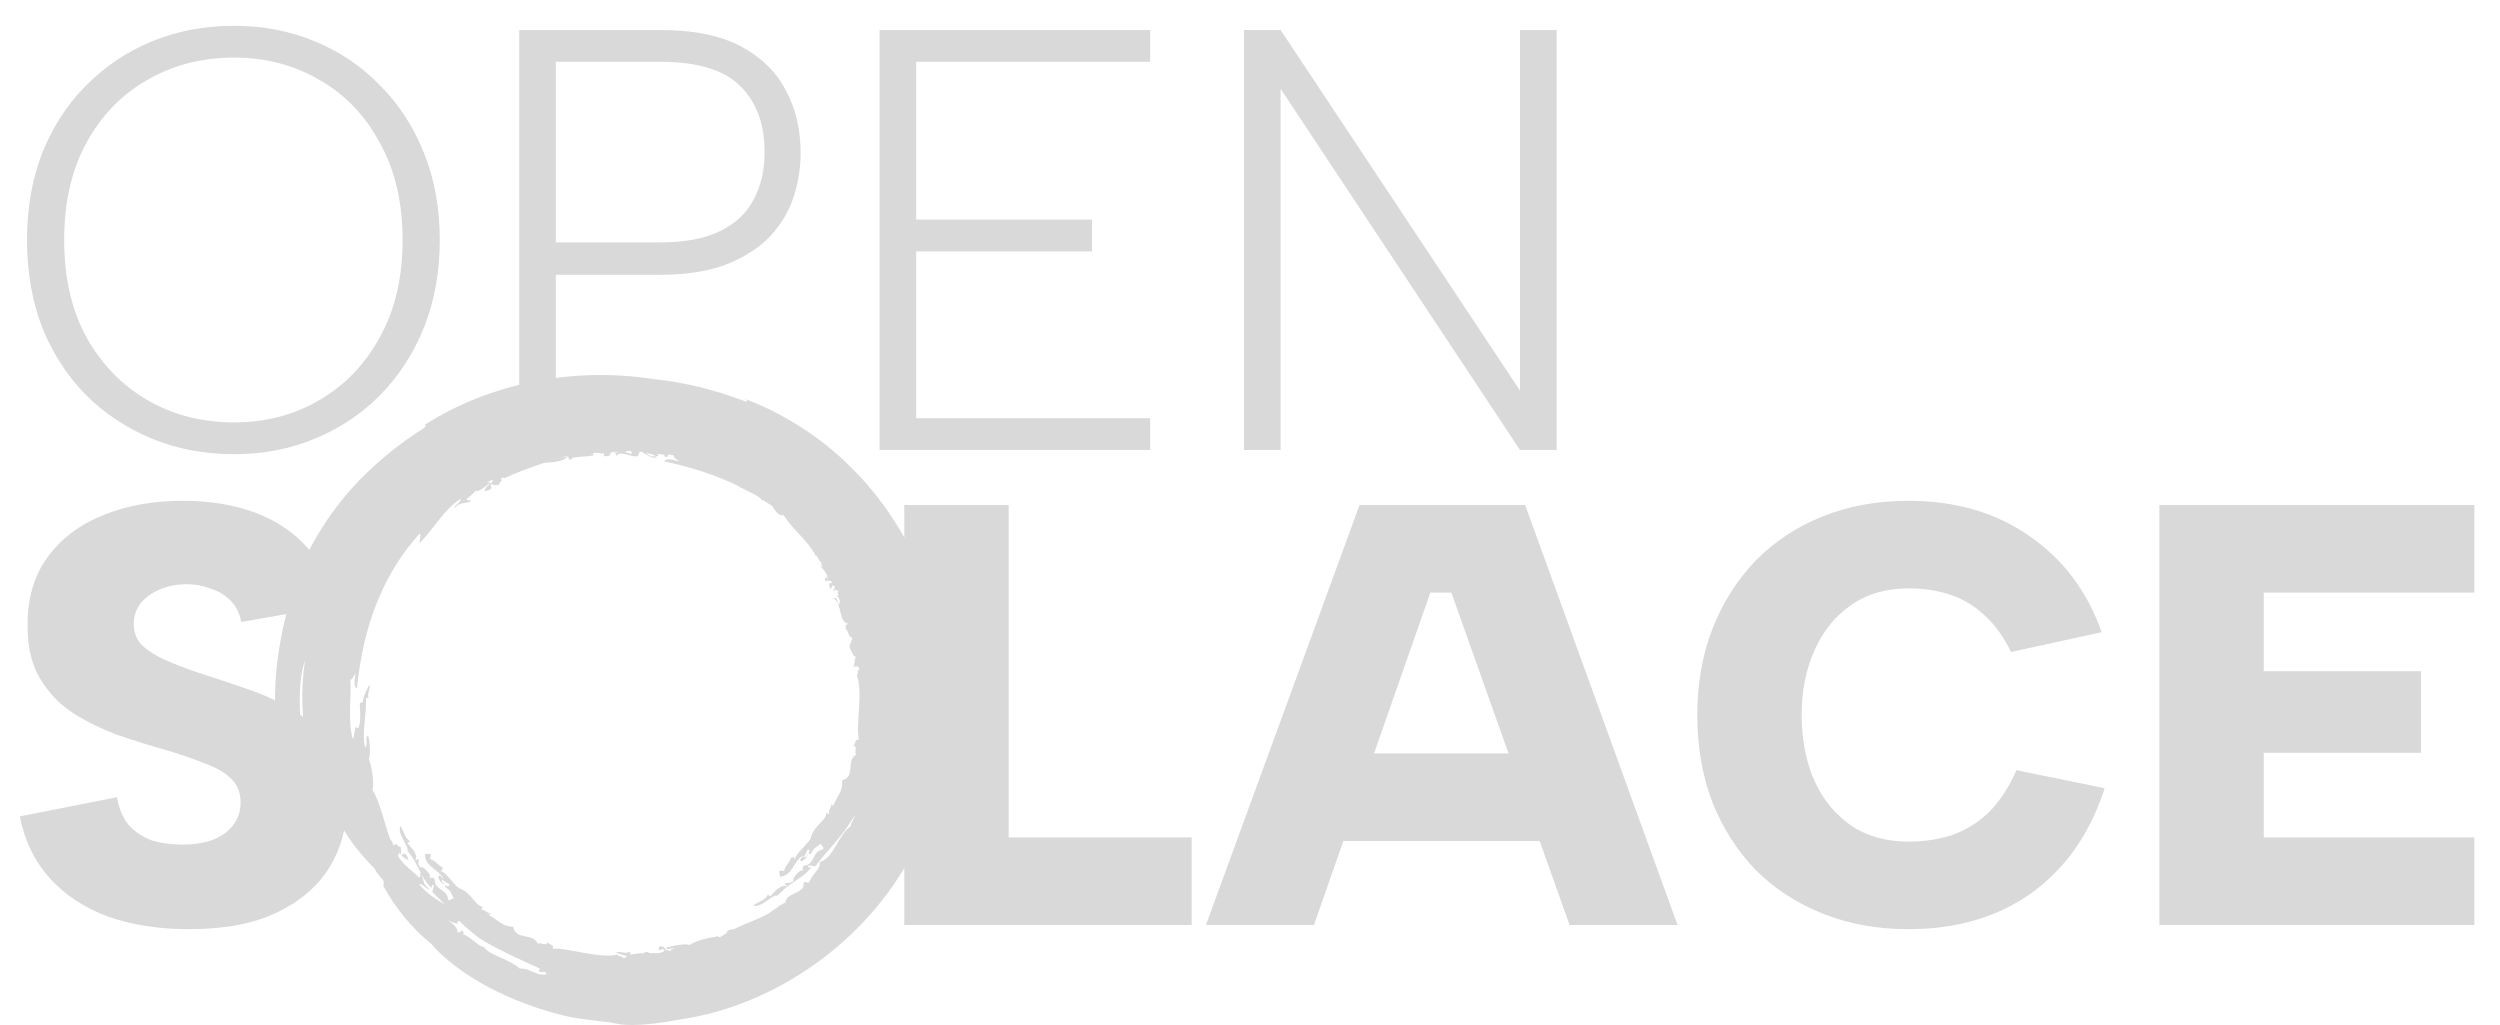
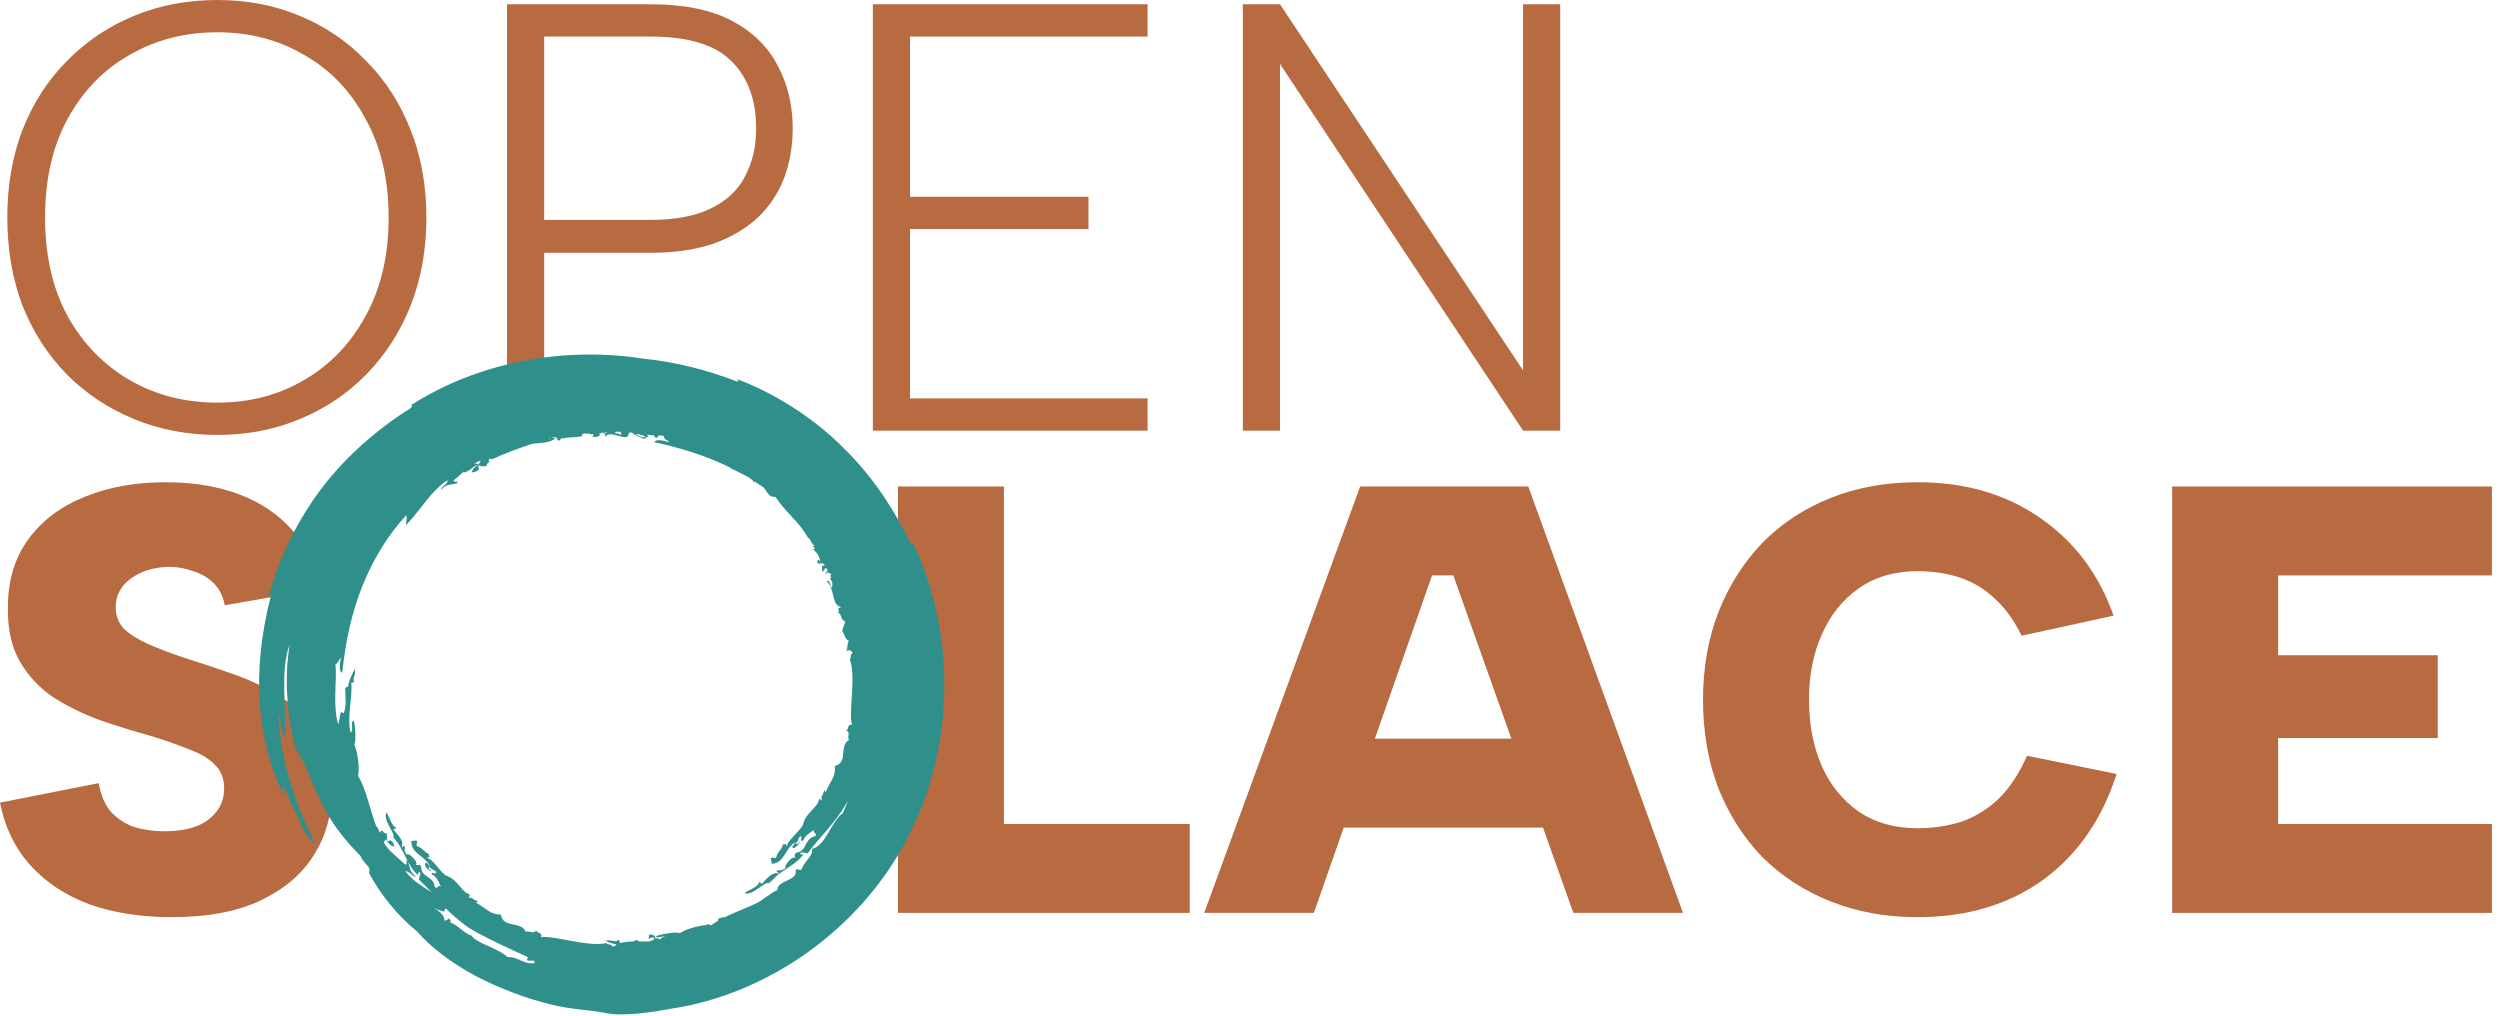
- <svg xmlns="http://www.w3.org/2000/svg" width="200" height="82" viewBox="0 0 200 82" fill="none">
-   <path d="M18.72 36.336C16.352 36.336 14.16 35.92 12.144 35.088C10.128 34.256 8.368 33.088 6.864 31.584C5.36 30.048 4.192 28.24 3.36 26.16C2.56 24.048 2.16 21.728 2.16 19.2C2.16 16.672 2.56 14.368 3.36 12.288C4.192 10.176 5.36 8.368 6.864 6.864C8.368 5.328 10.128 4.144 12.144 3.312C14.16 2.48 16.352 2.064 18.72 2.064C21.056 2.064 23.216 2.48 25.2 3.312C27.216 4.144 28.96 5.328 30.432 6.864C31.936 8.368 33.104 10.176 33.936 12.288C34.768 14.368 35.184 16.672 35.184 19.2C35.184 21.728 34.768 24.048 33.936 26.16C33.104 28.24 31.936 30.048 30.432 31.584C28.96 33.088 27.216 34.256 25.2 35.088C23.216 35.92 21.056 36.336 18.72 36.336ZM18.72 33.792C21.248 33.792 23.52 33.2 25.536 32.016C27.584 30.832 29.2 29.152 30.384 26.976C31.6 24.8 32.208 22.208 32.208 19.2C32.208 16.192 31.6 13.6 30.384 11.424C29.2 9.216 27.584 7.536 25.536 6.384C23.52 5.2 21.248 4.608 18.72 4.608C16.16 4.608 13.856 5.2 11.808 6.384C9.76 7.536 8.128 9.216 6.912 11.424C5.728 13.6 5.136 16.192 5.136 19.2C5.136 22.208 5.728 24.8 6.912 26.976C8.128 29.152 9.76 30.832 11.808 32.016C13.856 33.2 16.16 33.792 18.72 33.792ZM52.816 19.392C54.8 19.392 56.401 19.088 57.617 18.48C58.864 17.872 59.761 17.024 60.304 15.936C60.88 14.848 61.169 13.6 61.169 12.192C61.169 9.92 60.513 8.144 59.2 6.864C57.92 5.584 55.792 4.944 52.816 4.944H44.465V19.392H52.816ZM64.049 12.192C64.049 13.568 63.825 14.864 63.377 16.08C62.928 17.264 62.24 18.304 61.312 19.2C60.385 20.064 59.217 20.752 57.809 21.264C56.401 21.744 54.736 21.984 52.816 21.984H44.465V36H41.536V2.4H52.816C55.472 2.4 57.617 2.832 59.248 3.696C60.88 4.56 62.081 5.728 62.849 7.2C63.648 8.672 64.049 10.336 64.049 12.192ZM92.013 4.944H73.293V17.568H87.357V20.112H73.293V33.456H92.013V36H70.365V2.4H92.013V4.944ZM124.529 2.4V36H121.601L102.449 7.104V36H99.521V2.4H102.449L121.601 31.248V2.4H124.529ZM9.36 63.776C9.52 64.704 9.84 65.456 10.32 66.032C10.832 66.576 11.44 66.976 12.144 67.232C12.88 67.456 13.68 67.568 14.544 67.568C16.048 67.568 17.2 67.264 18 66.656C18.832 66.016 19.248 65.2 19.248 64.208C19.248 63.408 18.992 62.768 18.48 62.288C18 61.808 17.312 61.408 16.416 61.088C15.552 60.736 14.544 60.384 13.392 60.032C12.112 59.68 10.816 59.28 9.504 58.832C8.192 58.352 6.976 57.76 5.856 57.056C4.736 56.32 3.84 55.376 3.168 54.224C2.496 53.072 2.176 51.632 2.208 49.904C2.208 47.792 2.752 46 3.84 44.528C4.928 43.056 6.4 41.952 8.256 41.216C10.112 40.448 12.24 40.064 14.64 40.064C16.816 40.064 18.752 40.384 20.448 41.024C22.144 41.664 23.536 42.608 24.624 43.856C25.744 45.072 26.528 46.592 26.976 48.416L19.296 49.76C19.168 49.056 18.88 48.48 18.432 48.032C17.984 47.584 17.44 47.264 16.8 47.072C16.192 46.848 15.584 46.736 14.976 46.736C14.208 46.736 13.504 46.864 12.864 47.12C12.224 47.376 11.696 47.744 11.28 48.224C10.896 48.704 10.704 49.264 10.704 49.904C10.704 50.608 10.928 51.184 11.376 51.632C11.856 52.08 12.496 52.48 13.296 52.832C14.096 53.184 14.976 53.52 15.936 53.84C17.248 54.256 18.592 54.704 19.968 55.184C21.344 55.664 22.624 56.288 23.808 57.056C24.992 57.792 25.936 58.752 26.64 59.936C27.376 61.088 27.744 62.544 27.744 64.304C27.744 66.192 27.28 67.888 26.352 69.392C25.424 70.896 24.032 72.096 22.176 72.992C20.32 73.888 17.968 74.336 15.12 74.336C12.72 74.336 10.56 74 8.64 73.328C6.752 72.624 5.2 71.6 3.984 70.256C2.768 68.912 1.968 67.264 1.584 65.312L9.36 63.776ZM80.695 40.4V66.992H95.335V74H72.343V40.4H80.695ZM116.108 47.408H114.428L105.116 74H96.475L108.764 40.4H122.012L134.204 74H125.564L116.108 47.408ZM105.452 60.272H125.036V67.28H105.452V60.272ZM135.782 57.2C135.782 54.704 136.182 52.416 136.982 50.336C137.814 48.224 138.966 46.4 140.438 44.864C141.942 43.328 143.734 42.144 145.814 41.312C147.894 40.48 150.182 40.064 152.678 40.064C156.454 40.064 159.686 41.008 162.374 42.896C165.062 44.752 166.982 47.312 168.134 50.576L160.885 52.16C160.31 50.976 159.622 50.016 158.822 49.28C158.022 48.512 157.11 47.952 156.086 47.6C155.062 47.248 153.926 47.072 152.678 47.072C150.886 47.072 149.35 47.52 148.07 48.416C146.79 49.312 145.814 50.528 145.142 52.064C144.47 53.568 144.134 55.28 144.134 57.2C144.134 59.152 144.47 60.896 145.142 62.432C145.814 63.936 146.79 65.136 148.07 66.032C149.35 66.896 150.886 67.328 152.678 67.328C153.926 67.328 155.094 67.152 156.182 66.8C157.27 66.416 158.246 65.808 159.109 64.976C159.974 64.112 160.71 62.992 161.318 61.616L168.374 63.056C167.222 66.64 165.286 69.424 162.566 71.408C159.846 73.36 156.55 74.336 152.678 74.336C150.182 74.336 147.894 73.92 145.814 73.088C143.734 72.256 141.942 71.088 140.438 69.584C138.966 68.048 137.814 66.24 136.982 64.16C136.182 62.048 135.782 59.728 135.782 57.2ZM197.949 47.408H181.101V53.696H193.677V60.224H181.101V66.992H197.949V74H172.749V40.4H197.949V47.408Z" fill="#D9D9D9" />
-   <path d="M49.88 76.664C49.644 76.37 49.407 76.546 49.407 76.37C47.985 76.723 45.319 75.782 44.193 75.9C44.43 75.547 43.838 75.606 43.838 75.37C43.601 75.723 43.364 75.37 43.008 75.488C42.653 74.606 41.231 75.253 41.053 74.135C40.224 74.135 39.928 73.665 39.098 73.194C39.158 73.135 39.217 73.135 39.276 73.077C38.861 73.018 38.861 72.783 38.506 72.783L38.624 72.547C37.973 72.43 37.736 71.43 36.788 71.077C36.492 71.018 35.84 70.019 35.485 69.783C35.307 69.666 35.011 69.666 35.425 69.607C35.366 69.548 35.366 69.43 35.425 69.372C35.011 69.254 34.951 68.901 34.418 68.725C34.359 68.548 34.537 68.431 34.418 68.313C34.3 68.254 34.122 68.372 34.004 68.313C33.944 69.372 35.129 69.489 35.485 70.371C35.366 70.254 35.188 69.901 35.07 70.136C35.011 70.313 35.544 70.96 35.544 70.607C35.366 70.724 35.307 70.43 35.425 70.371C35.603 70.665 35.959 70.607 35.959 70.842C35.781 71.018 35.544 70.665 35.603 70.96C36.136 71.254 36.077 71.548 36.373 71.959C36.136 71.665 36.077 72.195 35.84 71.959C35.781 71.077 34.774 71.254 34.774 70.371C34.655 70.077 34.537 70.313 34.359 70.195C34.596 69.96 33.648 69.136 33.648 69.43C33.352 69.078 33.53 68.96 33.47 68.725C33.233 68.666 33.411 68.96 33.233 68.784C33.47 68.372 32.937 67.843 32.582 67.431L32.819 67.313C32.404 67.078 32.345 66.608 32.048 66.078C31.693 66.608 32.759 67.784 32.582 68.019C32.582 68.078 32.996 68.548 33.115 68.784C33.589 69.607 33.944 70.607 34.596 71.077C34.477 71.018 34.537 70.665 34.714 70.842C34.714 71.018 34.596 71.195 34.596 71.371C34.951 71.724 35.248 72.018 35.603 72.371C34.833 71.9 34.063 71.43 33.53 70.724C33.826 70.665 34.122 71.195 34.359 71.136C33.767 70.665 33.944 70.489 33.707 69.901C33.47 69.725 33.767 70.136 33.53 70.195C32.759 69.489 32.167 69.078 31.811 68.431C31.871 68.372 31.93 68.313 31.93 68.196C31.871 68.137 31.871 68.137 31.811 68.078C32.167 68.431 32.285 68.725 32.7 68.784C32.523 68.607 32.7 68.548 32.463 68.372C32.345 68.137 32.167 68.49 32.048 68.313C32.167 68.137 32.048 67.901 32.048 67.725C31.93 67.725 31.811 67.725 31.752 67.549C31.634 67.49 31.575 67.549 31.515 67.666C31.456 67.608 31.456 67.49 31.397 67.431V67.372C31.338 67.313 31.278 67.196 31.219 67.137C30.745 65.902 30.449 64.255 29.797 63.197C29.975 62.491 29.679 61.08 29.501 60.727C29.679 60.433 29.56 59.08 29.442 58.845C29.146 58.963 29.501 59.609 29.205 59.786C28.909 58.492 29.383 57.022 29.264 55.846C29.383 55.846 29.501 55.846 29.501 55.787C29.323 55.611 29.62 55.258 29.56 54.846C29.797 54.317 29.027 55.611 29.027 56.14C28.968 56.257 28.731 56.14 28.79 56.434C28.79 56.846 28.909 57.669 28.672 58.257C28.553 58.257 28.553 58.139 28.435 58.198C28.375 58.492 28.316 58.845 28.257 59.139C28.198 59.021 28.139 58.845 28.139 58.786C27.842 57.316 28.139 55.611 28.02 54.376C28.257 54.376 28.257 54.023 28.435 53.905C28.375 54.376 28.257 54.964 28.553 55.081C28.79 52.788 29.264 50.259 30.331 47.789C31.101 45.966 32.226 44.143 33.589 42.673C33.707 42.849 33.53 43.261 33.589 43.437C34.774 42.202 35.544 40.732 36.847 39.909C36.906 40.203 36.314 40.438 36.314 40.673C36.847 40.144 37.025 40.32 37.617 40.144C37.795 39.909 37.38 40.144 37.321 39.909C37.676 39.673 37.913 39.379 38.151 39.203C38.151 39.262 38.091 39.262 38.091 39.321C38.743 39.144 38.802 38.791 39.276 38.674C39.217 38.615 39.098 38.556 38.921 38.615C39.039 38.556 39.217 38.438 39.395 38.38C39.335 38.38 39.335 38.438 39.276 38.438C39.632 38.262 39.335 38.497 39.335 38.615C39.395 38.615 39.454 38.556 39.454 38.556C39.098 38.791 38.861 38.909 38.743 39.321C38.921 39.203 38.98 39.321 39.217 39.144C39.454 39.026 39.158 38.85 39.335 38.732C39.513 38.85 39.75 38.791 39.928 38.791C39.928 38.674 39.987 38.556 40.105 38.497C40.165 38.38 40.105 38.321 40.046 38.321C40.105 38.262 40.165 38.262 40.283 38.203C40.283 38.203 40.342 38.203 40.342 38.262C41.349 37.791 42.475 37.38 43.541 37.027C44.193 36.968 45.023 36.968 45.378 36.556C45.26 36.556 45.141 36.615 45.082 36.556C45.141 36.556 45.26 36.498 45.319 36.498C45.437 36.615 45.615 36.498 45.437 36.733C45.496 36.733 45.496 36.733 45.556 36.674C45.556 36.733 45.556 36.733 45.615 36.792C45.674 36.792 45.733 36.733 45.793 36.615C45.852 36.615 45.911 36.615 45.97 36.556L45.911 36.615C46.385 36.498 46.8 36.556 47.452 36.439C47.452 36.38 47.452 36.321 47.452 36.262C47.57 36.262 47.629 36.204 47.748 36.204V36.262C47.985 36.145 48.222 36.38 48.222 36.262C48.281 36.262 48.281 36.262 48.34 36.262C48.34 36.38 48.281 36.439 48.281 36.498C48.577 36.498 48.755 36.498 48.873 36.321C48.814 36.262 48.755 36.262 48.696 36.262C48.814 36.262 48.933 36.204 49.051 36.145C49.229 36.204 49.288 36.262 49.288 36.498C49.584 35.968 50.532 36.615 50.947 36.498C51.124 36.498 51.065 36.262 51.184 36.145C51.243 36.145 51.302 36.145 51.361 36.145C51.658 36.38 52.072 36.615 52.606 36.674C52.132 36.556 52.665 36.498 52.724 36.439C52.606 36.439 52.606 36.38 52.606 36.321C52.783 36.321 52.961 36.38 53.139 36.38C53.139 36.498 53.198 36.556 53.316 36.556C53.435 36.556 53.435 36.498 53.435 36.38C53.613 36.38 53.731 36.38 53.909 36.439C53.85 36.674 54.205 36.733 54.324 36.909C53.85 36.792 53.316 36.615 53.139 36.909C55.035 37.321 57.108 37.909 59.122 38.909C59.122 38.909 59.122 38.909 59.122 38.968H59.181C59.537 39.144 59.892 39.321 60.248 39.497C60.485 39.614 60.663 39.732 60.9 39.909C60.9 39.967 60.9 40.026 61.018 40.026H61.077C61.314 40.203 61.551 40.32 61.788 40.497C62.025 40.849 62.262 41.32 62.677 41.202C63.565 42.555 64.513 43.084 65.283 44.496C65.343 44.26 65.52 45.025 65.817 45.084C65.343 45.025 66.113 45.378 65.639 45.319C66.054 45.731 66.172 45.907 66.231 46.377C66.113 46.142 66.054 46.084 65.994 46.319C65.935 46.672 66.409 46.26 66.587 46.613C66.231 46.613 66.35 46.848 66.409 47.142C66.587 46.966 66.528 46.789 66.705 46.848C66.942 47.083 66.587 47.142 66.646 47.319C66.824 47.083 66.883 47.201 67.12 47.319C66.824 47.377 67.298 47.789 66.942 47.612C67.179 47.907 67.238 48.083 67.12 48.377C66.883 48.024 67.061 47.789 66.705 47.848C67.416 48.436 67.061 49.788 67.89 49.906C67.357 50.024 67.89 50.259 67.594 50.318C67.949 50.435 67.772 50.906 68.186 51.023C68.127 51.317 68.009 51.494 67.949 51.788C68.127 52.023 68.186 52.494 68.483 52.552C68.305 52.729 68.423 53.199 68.246 53.376C68.483 53.258 68.601 53.258 68.779 53.493C68.483 53.729 68.719 53.964 68.542 54.023C69.075 55.375 68.423 58.139 68.719 59.198C68.364 59.021 68.483 59.609 68.246 59.609C68.66 59.786 68.305 60.08 68.483 60.374C67.653 60.844 68.483 62.138 67.357 62.432C67.475 63.256 67.001 63.608 66.646 64.491C66.587 64.432 66.587 64.373 66.528 64.314C66.468 64.726 66.231 64.785 66.35 65.138L66.113 65.02C66.113 65.667 65.106 66.02 64.869 67.019C64.809 67.313 63.921 68.078 63.684 68.49C63.565 68.666 63.625 68.96 63.506 68.548C63.447 68.607 63.328 68.607 63.269 68.607C63.21 69.019 62.855 69.136 62.736 69.666C62.617 69.725 62.44 69.548 62.321 69.725C62.321 69.842 62.44 70.019 62.38 70.136C63.447 70.077 63.447 68.842 64.276 68.431C64.217 68.607 63.862 68.784 64.099 68.901C64.276 68.901 64.809 68.313 64.513 68.372C64.691 68.49 64.335 68.607 64.276 68.548C64.573 68.313 64.454 68.019 64.691 67.96C64.869 68.078 64.513 68.372 64.869 68.313C65.106 67.784 65.402 67.725 65.757 67.431C65.52 67.666 66.054 67.725 65.817 67.96C64.928 68.137 65.224 69.136 64.335 69.254C64.099 69.43 64.276 69.489 64.217 69.666C63.921 69.489 63.269 70.489 63.506 70.43C63.21 70.724 63.032 70.607 62.795 70.665C62.736 70.901 63.032 70.724 62.914 70.901C62.499 70.724 61.966 71.312 61.61 71.724L61.433 71.548C61.255 72.018 60.781 72.077 60.248 72.43C60.84 72.724 61.847 71.489 62.144 71.665C62.203 71.665 62.677 71.195 62.855 71.018C63.625 70.43 64.573 69.96 64.928 69.313C64.869 69.43 64.513 69.43 64.691 69.254C64.869 69.195 65.046 69.313 65.224 69.313C66.172 68.019 67.357 66.961 68.246 65.431C68.305 65.373 68.364 65.255 68.423 65.138C68.305 65.49 68.127 65.784 68.009 66.137C67.061 66.784 66.705 68.666 65.58 68.96C65.639 69.607 65.046 69.783 64.75 70.548C64.573 70.783 64.454 70.371 64.276 70.665C64.454 71.489 62.795 71.43 62.855 72.195C62.736 72.253 62.558 72.312 62.44 72.43H62.38C62.321 72.489 62.321 72.489 62.262 72.547C61.966 72.724 61.729 72.9 61.492 73.077C60.663 73.547 59.537 73.9 58.648 74.371V74.312C58.411 74.429 58.115 74.371 58.174 74.606C57.997 74.723 57.819 74.841 57.641 74.959C57.582 74.959 57.582 74.959 57.523 74.959C57.523 74.959 57.463 74.9 57.404 74.9C57.286 74.9 57.286 74.9 57.227 74.959C56.456 75.017 55.449 75.37 55.153 75.606C54.857 75.429 53.494 75.723 53.257 75.841C53.376 76.017 53.731 75.841 54.027 75.841C53.85 75.9 53.672 75.958 53.613 76.076C53.553 76.076 53.553 76.076 53.494 76.076C53.435 75.9 53.257 76.076 53.198 76.017H53.257C53.198 75.782 53.02 75.664 52.724 75.723C52.724 75.841 52.724 75.9 52.665 76.017C52.783 76.017 53.139 75.841 53.139 76.017C53.08 76.017 53.08 76.076 53.139 76.076C53.02 76.194 52.843 76.194 52.724 76.252C52.487 76.252 52.191 76.252 51.954 76.252C51.895 76.194 51.835 76.194 51.717 76.135C51.658 76.194 51.539 76.194 51.48 76.252C51.124 76.252 50.71 76.311 50.414 76.37C50.414 76.252 50.414 76.135 50.295 76.135C50.117 76.37 49.762 76.076 49.347 76.194C48.933 76.076 49.584 76.37 50.177 76.488C50.117 76.546 50.058 76.605 49.88 76.664ZM41.587 77.487C40.757 76.723 39.039 76.37 38.743 75.782C38.269 75.723 37.558 74.841 36.966 74.723C37.262 74.723 37.025 74.547 36.966 74.429C36.847 74.547 36.729 74.606 36.61 74.606C36.61 74.135 36.136 73.841 35.721 73.547C36.018 73.724 36.255 73.841 36.61 73.9C36.61 73.782 36.61 73.665 36.729 73.665C37.143 74.076 37.617 74.488 38.151 74.9C38.861 75.547 42.534 77.193 43.186 77.487C43.186 77.487 43.068 77.723 43.127 77.723C43.423 77.899 43.66 77.546 43.719 77.958C42.771 78.075 42.416 77.428 41.587 77.487ZM68.897 63.844V63.903C68.838 63.903 68.897 63.844 68.897 63.844ZM44.963 36.615C44.904 36.674 44.845 36.674 44.845 36.674C44.845 36.615 44.904 36.615 44.963 36.615ZM39.928 38.144C39.987 38.086 39.987 38.086 40.046 38.086C39.987 38.086 39.928 38.144 39.928 38.144ZM49.407 36.204C49.288 36.204 49.229 36.204 49.169 36.145C49.229 36.145 49.288 36.145 49.347 36.145H49.407C49.407 36.145 49.407 36.145 49.407 36.204ZM50.473 36.321C50.414 36.262 50.236 36.204 50.058 36.204C50.058 36.145 50.117 36.086 50.117 36.086C50.177 36.086 50.236 36.086 50.295 36.086C50.295 36.086 50.354 36.086 50.354 36.145C50.354 36.145 50.354 36.145 50.354 36.086C50.414 36.086 50.414 36.086 50.473 36.086C50.532 36.204 50.591 36.262 50.473 36.321ZM52.428 36.498C52.132 36.556 51.954 36.439 51.658 36.262C51.835 36.262 52.072 36.321 52.25 36.38C52.309 36.38 52.369 36.439 52.428 36.498ZM73.518 44.849C73.4 44.907 73.34 44.907 73.222 44.672C72.274 42.673 70.556 39.791 68.068 37.38C65.639 34.91 62.38 32.91 59.418 31.852C59.596 31.911 59.833 32.028 59.715 32.146C57.108 31.146 54.62 30.558 52.25 30.323C45.852 29.323 39.158 30.676 34.004 33.969C34.063 34.087 34.063 34.145 33.885 34.263C31.989 35.439 29.323 37.497 27.191 40.203C25.058 42.908 23.399 46.319 22.688 49.377C22.747 49.2 22.807 48.906 22.925 49.024C21.385 55.081 21.8 60.256 23.932 64.726C24.051 64.608 23.636 64.02 23.992 64.079C24.229 64.726 24.525 65.431 24.88 66.078C25.295 67.019 25.769 68.254 26.421 68.548C24.762 65.314 23.636 61.609 23.518 58.316C23.755 58.786 23.695 59.786 24.051 60.198C24.169 57.963 23.636 54.964 24.406 52.846C24.229 53.964 24.11 55.493 24.229 57.022C24.229 58.139 24.762 61.256 25.117 61.55C25.058 61.491 25.058 61.197 25.117 61.197C25.295 61.55 24.88 61.727 25.176 61.785C25.176 61.668 25.236 61.668 25.295 61.668C25.887 62.962 26.657 64.961 27.25 65.961C27.961 67.255 28.909 68.431 29.975 69.489C29.975 69.548 30.034 69.548 30.034 69.607C30.153 69.901 30.567 70.254 30.686 70.489C30.745 70.607 30.627 70.783 30.686 70.901C31.575 72.547 32.878 74.194 34.477 75.488C35.485 76.664 37.084 77.899 39.039 78.958C40.935 79.957 43.127 80.781 45.141 81.251C46.563 81.604 48.281 81.663 49.347 81.898C50.769 82.192 53.257 81.78 54.501 81.545C61.966 80.428 69.371 75.37 73.103 68.078C76.954 60.727 76.836 51.729 73.518 44.849Z" fill="#D9D9D9" />
+ <svg xmlns="http://www.w3.org/2000/svg" width="197" height="80" viewBox="0 0 197 80" fill="none">
+   <path d="M17.136 34.272C14.768 34.272 12.576 33.856 10.56 33.024C8.544 32.192 6.784 31.024 5.28 29.52C3.776 27.984 2.608 26.176 1.776 24.096C0.976 21.984 0.576 19.664 0.576 17.136C0.576 14.608 0.976 12.304 1.776 10.224C2.608 8.112 3.776 6.304 5.28 4.8C6.784 3.264 8.544 2.08 10.56 1.248C12.576 0.416 14.768 0 17.136 0C19.472 0 21.632 0.416 23.616 1.248C25.632 2.08 27.376 3.264 28.848 4.8C30.352 6.304 31.52 8.112 32.352 10.224C33.184 12.304 33.6 14.608 33.6 17.136C33.6 19.664 33.184 21.984 32.352 24.096C31.52 26.176 30.352 27.984 28.848 29.52C27.376 31.024 25.632 32.192 23.616 33.024C21.632 33.856 19.472 34.272 17.136 34.272ZM17.136 31.728C19.664 31.728 21.936 31.136 23.952 29.952C26 28.768 27.616 27.088 28.8 24.912C30.016 22.736 30.624 20.144 30.624 17.136C30.624 14.128 30.016 11.536 28.8 9.36C27.616 7.152 26 5.472 23.952 4.32C21.936 3.136 19.664 2.544 17.136 2.544C14.576 2.544 12.272 3.136 10.224 4.32C8.176 5.472 6.544 7.152 5.328 9.36C4.144 11.536 3.552 14.128 3.552 17.136C3.552 20.144 4.144 22.736 5.328 24.912C6.544 27.088 8.176 28.768 10.224 29.952C12.272 31.136 14.576 31.728 17.136 31.728Z" fill="#B86A40" />
+   <path d="M51.233 17.328C53.217 17.328 54.816 17.024 56.032 16.416C57.281 15.808 58.176 14.96 58.721 13.872C59.297 12.784 59.584 11.536 59.584 10.128C59.584 7.856 58.928 6.08 57.617 4.8C56.337 3.52 54.209 2.88 51.233 2.88H42.88V17.328H51.233ZM62.465 10.128C62.465 11.504 62.24 12.8 61.792 14.016C61.344 15.2 60.657 16.24 59.728 17.136C58.8 18 57.633 18.688 56.224 19.2C54.816 19.68 53.153 19.92 51.233 19.92H42.88V33.936H39.953V0.336H51.233C53.889 0.336 56.032 0.768 57.664 1.632C59.297 2.496 60.496 3.664 61.264 5.136C62.065 6.608 62.465 8.272 62.465 10.128Z" fill="#B86A40" />
+   <path d="M90.429 2.88H71.709V15.504H85.773V18.048H71.709V31.392H90.429V33.936H68.781V0.336H90.429V2.88Z" fill="#B86A40" />
+   <path d="M122.945 0.336V33.936H120.017L100.865 5.04V33.936H97.937V0.336H100.865L120.017 29.184V0.336H122.945Z" fill="#B86A40" />
+   <path d="M7.776 61.712C7.936 62.64 8.256 63.392 8.736 63.968C9.248 64.512 9.856 64.912 10.56 65.168C11.296 65.392 12.096 65.504 12.96 65.504C14.464 65.504 15.616 65.2 16.416 64.592C17.248 63.952 17.664 63.136 17.664 62.144C17.664 61.344 17.408 60.704 16.896 60.224C16.416 59.744 15.728 59.344 14.832 59.024C13.968 58.672 12.96 58.32 11.808 57.968C10.528 57.616 9.232 57.216 7.92 56.768C6.608 56.288 5.392 55.696 4.272 54.992C3.152 54.256 2.256 53.312 1.584 52.16C0.912 51.008 0.592 49.568 0.624 47.84C0.624 45.728 1.168 43.936 2.256 42.464C3.344 40.992 4.816 39.888 6.672 39.152C8.528 38.384 10.656 38 13.056 38C15.232 38 17.168 38.32 18.864 38.96C20.56 39.6 21.952 40.544 23.04 41.792C24.16 43.008 24.944 44.528 25.392 46.352L17.712 47.696C17.584 46.992 17.296 46.416 16.848 45.968C16.4 45.52 15.856 45.2 15.216 45.008C14.608 44.784 14 44.672 13.392 44.672C12.624 44.672 11.92 44.8 11.28 45.056C10.64 45.312 10.112 45.68 9.696 46.16C9.312 46.64 9.12 47.2 9.12 47.84C9.12 48.544 9.344 49.12 9.792 49.568C10.272 50.016 10.912 50.416 11.712 50.768C12.512 51.12 13.392 51.456 14.352 51.776C15.664 52.192 17.008 52.64 18.384 53.12C19.76 53.6 21.04 54.224 22.224 54.992C23.408 55.728 24.352 56.688 25.056 57.872C25.792 59.024 26.16 60.48 26.16 62.24C26.16 64.128 25.696 65.824 24.768 67.328C23.84 68.832 22.448 70.032 20.592 70.928C18.736 71.824 16.384 72.272 13.536 72.272C11.136 72.272 8.976 71.936 7.056 71.264C5.168 70.56 3.616 69.536 2.4 68.192C1.184 66.848 0.384 65.2 0 63.248L7.776 61.712Z" fill="#B86A40" />
+   <path d="M79.111 38.336V64.928H93.751V71.936H70.759V38.336H79.111Z" fill="#B86A40" />
+   <path d="M114.523 45.344H112.843L103.532 71.936H94.891L107.18 38.336H120.428L132.62 71.936H123.979L114.523 45.344ZM103.868 58.208H123.451V65.216H103.868V58.208Z" fill="#B86A40" />
+   <path d="M134.197 55.136C134.197 52.64 134.598 50.352 135.398 48.272C136.23 46.16 137.382 44.336 138.854 42.8C140.358 41.264 142.15 40.08 144.23 39.248C146.31 38.416 148.598 38 151.094 38C154.87 38 158.102 38.944 160.79 40.832C163.478 42.688 165.397 45.248 166.549 48.512L159.301 50.096C158.726 48.912 158.038 47.952 157.238 47.216C156.438 46.448 155.525 45.888 154.501 45.536C153.477 45.184 152.342 45.008 151.094 45.008C149.302 45.008 147.766 45.456 146.486 46.352C145.206 47.248 144.229 48.464 143.557 50C142.885 51.504 142.549 53.216 142.549 55.136C142.549 57.088 142.885 58.832 143.557 60.368C144.229 61.872 145.206 63.072 146.486 63.968C147.766 64.832 149.302 65.264 151.094 65.264C152.342 65.264 153.51 65.088 154.598 64.736C155.686 64.352 156.661 63.744 157.525 62.912C158.389 62.048 159.126 60.928 159.734 59.552L166.79 60.992C165.638 64.576 163.702 67.36 160.982 69.344C158.262 71.296 154.966 72.272 151.094 72.272C148.598 72.272 146.31 71.856 144.23 71.024C142.15 70.192 140.358 69.024 138.854 67.52C137.382 65.984 136.23 64.176 135.398 62.096C134.598 59.984 134.197 57.664 134.197 55.136Z" fill="#B86A40" />
+   <path d="M196.365 45.344H179.517V51.632H192.093V58.16H179.517V64.928H196.365V71.936H171.165V38.336H196.365V45.344Z" fill="#B86A40" />
+   <path d="M48.296 74.6C48.059 74.306 47.822 74.482 47.822 74.306C46.401 74.659 43.735 73.718 42.609 73.835C42.846 73.483 42.254 73.541 42.254 73.306C42.017 73.659 41.78 73.306 41.424 73.424C41.069 72.542 39.647 73.189 39.469 72.071C38.64 72.071 38.344 71.601 37.514 71.13C37.574 71.072 37.633 71.072 37.692 71.013C37.277 70.954 37.277 70.719 36.922 70.719L37.04 70.483C36.389 70.366 36.152 69.366 35.204 69.013C34.908 68.954 34.256 67.955 33.901 67.719C33.723 67.602 33.427 67.602 33.841 67.543C33.782 67.484 33.782 67.367 33.841 67.308C33.427 67.19 33.367 66.837 32.834 66.661C32.775 66.484 32.953 66.367 32.834 66.249C32.716 66.19 32.538 66.308 32.419 66.249C32.36 67.308 33.545 67.425 33.901 68.308C33.782 68.19 33.604 67.837 33.486 68.072C33.427 68.249 33.96 68.896 33.96 68.543C33.782 68.66 33.723 68.366 33.841 68.308C34.019 68.602 34.374 68.543 34.374 68.778C34.197 68.954 33.96 68.602 34.019 68.896C34.552 69.19 34.493 69.484 34.789 69.895C34.552 69.601 34.493 70.13 34.256 69.895C34.197 69.013 33.19 69.19 33.19 68.308C33.071 68.013 32.953 68.249 32.775 68.131C33.012 67.896 32.064 67.073 32.064 67.367C31.768 67.014 31.946 66.896 31.886 66.661C31.649 66.602 31.827 66.896 31.649 66.72C31.886 66.308 31.353 65.779 30.998 65.367L31.235 65.249C30.82 65.014 30.761 64.544 30.465 64.014C30.109 64.544 31.175 65.72 30.998 65.955C30.998 66.014 31.412 66.484 31.531 66.72C32.005 67.543 32.36 68.543 33.012 69.013C32.893 68.954 32.953 68.602 33.13 68.778C33.13 68.954 33.012 69.131 33.012 69.307C33.367 69.66 33.664 69.954 34.019 70.307C33.249 69.837 32.479 69.366 31.946 68.66C32.242 68.602 32.538 69.131 32.775 69.072C32.182 68.602 32.36 68.425 32.123 67.837C31.886 67.661 32.182 68.072 31.946 68.131C31.175 67.425 30.583 67.014 30.227 66.367C30.287 66.308 30.346 66.249 30.346 66.132C30.287 66.073 30.287 66.073 30.227 66.014C30.583 66.367 30.701 66.661 31.116 66.72C30.939 66.543 31.116 66.484 30.879 66.308C30.761 66.073 30.583 66.426 30.465 66.249C30.583 66.073 30.465 65.838 30.465 65.661C30.346 65.661 30.227 65.661 30.168 65.485C30.05 65.426 29.991 65.485 29.931 65.602C29.872 65.543 29.872 65.426 29.813 65.367V65.308C29.754 65.249 29.694 65.132 29.635 65.073C29.161 63.838 28.865 62.191 28.213 61.133C28.391 60.427 28.095 59.016 27.917 58.663C28.095 58.369 27.976 57.016 27.858 56.781C27.562 56.899 27.917 57.545 27.621 57.722C27.325 56.428 27.799 54.958 27.68 53.782C27.799 53.782 27.917 53.782 27.917 53.723C27.739 53.547 28.036 53.194 27.976 52.782C28.213 52.253 27.443 53.547 27.443 54.076C27.384 54.193 27.147 54.076 27.206 54.37C27.206 54.782 27.325 55.605 27.088 56.193C26.969 56.193 26.969 56.075 26.851 56.134C26.791 56.428 26.732 56.781 26.673 57.075C26.614 56.957 26.555 56.781 26.555 56.722C26.258 55.252 26.555 53.547 26.436 52.312C26.673 52.312 26.673 51.959 26.851 51.841C26.791 52.312 26.673 52.9 26.969 53.017C27.206 50.724 27.68 48.195 28.747 45.725C29.517 43.902 30.642 42.079 32.005 40.609C32.123 40.785 31.946 41.197 32.005 41.373C33.19 40.138 33.96 38.668 35.263 37.845C35.322 38.139 34.73 38.374 34.73 38.609C35.263 38.08 35.441 38.256 36.033 38.08C36.211 37.845 35.796 38.08 35.737 37.845C36.093 37.609 36.33 37.315 36.566 37.139C36.566 37.198 36.507 37.198 36.507 37.257C37.159 37.08 37.218 36.727 37.692 36.61C37.633 36.551 37.514 36.492 37.337 36.551C37.455 36.492 37.633 36.374 37.811 36.316C37.751 36.316 37.751 36.374 37.692 36.374C38.047 36.198 37.751 36.433 37.751 36.551C37.811 36.551 37.87 36.492 37.87 36.492C37.514 36.727 37.277 36.845 37.159 37.257C37.337 37.139 37.396 37.257 37.633 37.08C37.87 36.962 37.574 36.786 37.751 36.668C37.929 36.786 38.166 36.727 38.344 36.727C38.344 36.61 38.403 36.492 38.522 36.433C38.581 36.316 38.522 36.257 38.462 36.257C38.522 36.198 38.581 36.198 38.699 36.139C38.699 36.139 38.758 36.139 38.758 36.198C39.766 35.727 40.891 35.316 41.958 34.963C42.609 34.904 43.439 34.904 43.794 34.492C43.675 34.492 43.557 34.551 43.498 34.492C43.557 34.492 43.675 34.434 43.735 34.434C43.853 34.551 44.031 34.434 43.853 34.669C43.913 34.669 43.913 34.669 43.972 34.61C43.972 34.669 43.972 34.669 44.031 34.728C44.09 34.728 44.15 34.669 44.209 34.551C44.268 34.551 44.327 34.551 44.386 34.492L44.327 34.551C44.801 34.434 45.216 34.492 45.867 34.375C45.867 34.316 45.867 34.257 45.867 34.198C45.986 34.198 46.045 34.14 46.164 34.14V34.198C46.401 34.081 46.638 34.316 46.638 34.198C46.697 34.198 46.697 34.198 46.756 34.198C46.756 34.316 46.697 34.375 46.697 34.434C46.993 34.434 47.171 34.434 47.289 34.257C47.23 34.198 47.171 34.198 47.112 34.198C47.23 34.198 47.349 34.14 47.467 34.081C47.645 34.14 47.704 34.198 47.704 34.434C48 33.904 48.948 34.551 49.363 34.434C49.541 34.434 49.481 34.198 49.6 34.081C49.659 34.081 49.718 34.081 49.778 34.081C50.074 34.316 50.488 34.551 51.022 34.61C50.548 34.492 51.081 34.434 51.14 34.375C51.022 34.375 51.022 34.316 51.022 34.257C51.199 34.257 51.377 34.316 51.555 34.316C51.555 34.434 51.614 34.492 51.733 34.492C51.851 34.492 51.851 34.434 51.851 34.316C52.029 34.316 52.147 34.316 52.325 34.375C52.266 34.61 52.621 34.669 52.74 34.845C52.266 34.728 51.733 34.551 51.555 34.845C53.45 35.257 55.524 35.845 57.538 36.845C57.538 36.845 57.538 36.845 57.538 36.904H57.597C57.953 37.08 58.308 37.257 58.664 37.433C58.901 37.55 59.078 37.668 59.316 37.845C59.316 37.903 59.316 37.962 59.434 37.962H59.493C59.73 38.139 59.967 38.256 60.204 38.433C60.441 38.785 60.678 39.256 61.093 39.138C61.981 40.491 62.929 41.02 63.699 42.432C63.759 42.196 63.936 42.961 64.233 43.02C63.759 42.961 64.529 43.314 64.055 43.255C64.47 43.667 64.588 43.843 64.647 44.313C64.529 44.078 64.47 44.02 64.41 44.255C64.351 44.608 64.825 44.196 65.003 44.549C64.647 44.549 64.766 44.784 64.825 45.078C65.003 44.902 64.944 44.725 65.121 44.784C65.358 45.019 65.003 45.078 65.062 45.255C65.24 45.019 65.299 45.137 65.536 45.255C65.24 45.313 65.714 45.725 65.358 45.548C65.595 45.843 65.654 46.019 65.536 46.313C65.299 45.96 65.477 45.725 65.121 45.784C65.832 46.372 65.477 47.724 66.306 47.842C65.773 47.96 66.306 48.195 66.01 48.254C66.365 48.371 66.188 48.842 66.602 48.959C66.543 49.253 66.425 49.43 66.365 49.724C66.543 49.959 66.602 50.43 66.898 50.488C66.721 50.665 66.839 51.135 66.662 51.312C66.898 51.194 67.017 51.194 67.195 51.429C66.898 51.665 67.135 51.9 66.958 51.959C67.491 53.311 66.839 56.075 67.135 57.134C66.78 56.957 66.898 57.545 66.662 57.545C67.076 57.722 66.721 58.016 66.898 58.31C66.069 58.781 66.898 60.074 65.773 60.368C65.891 61.192 65.417 61.544 65.062 62.427C65.003 62.368 65.003 62.309 64.944 62.25C64.884 62.662 64.647 62.721 64.766 63.074L64.529 62.956C64.529 63.603 63.522 63.956 63.285 64.955C63.225 65.249 62.337 66.014 62.1 66.426C61.981 66.602 62.041 66.896 61.922 66.484C61.863 66.543 61.744 66.543 61.685 66.543C61.626 66.955 61.27 67.073 61.152 67.602C61.033 67.661 60.856 67.484 60.737 67.661C60.737 67.778 60.856 67.955 60.797 68.072C61.863 68.013 61.863 66.778 62.692 66.367C62.633 66.543 62.278 66.72 62.515 66.837C62.692 66.837 63.225 66.249 62.929 66.308C63.107 66.426 62.752 66.543 62.692 66.484C62.989 66.249 62.87 65.955 63.107 65.896C63.285 66.014 62.929 66.308 63.285 66.249C63.522 65.72 63.818 65.661 64.173 65.367C63.936 65.602 64.47 65.661 64.233 65.896C63.344 66.073 63.64 67.073 62.752 67.19C62.515 67.367 62.692 67.425 62.633 67.602C62.337 67.425 61.685 68.425 61.922 68.366C61.626 68.66 61.448 68.543 61.211 68.602C61.152 68.837 61.448 68.66 61.33 68.837C60.915 68.66 60.382 69.248 60.026 69.66L59.849 69.484C59.671 69.954 59.197 70.013 58.664 70.366C59.256 70.66 60.263 69.425 60.56 69.601C60.619 69.601 61.093 69.131 61.27 68.954C62.041 68.366 62.989 67.896 63.344 67.249C63.285 67.367 62.929 67.367 63.107 67.19C63.285 67.131 63.462 67.249 63.64 67.249C64.588 65.955 65.773 64.897 66.662 63.367C66.721 63.309 66.78 63.191 66.839 63.074C66.721 63.426 66.543 63.72 66.425 64.073C65.477 64.72 65.121 66.602 63.996 66.896C64.055 67.543 63.462 67.719 63.166 68.484C62.989 68.719 62.87 68.308 62.692 68.602C62.87 69.425 61.211 69.366 61.27 70.13C61.152 70.189 60.974 70.248 60.856 70.366H60.797C60.737 70.425 60.737 70.425 60.678 70.483C60.382 70.66 60.145 70.836 59.908 71.013C59.078 71.483 57.953 71.836 57.064 72.306V72.248C56.827 72.365 56.531 72.306 56.59 72.542C56.413 72.659 56.235 72.777 56.057 72.895C55.998 72.895 55.998 72.895 55.939 72.895C55.939 72.895 55.879 72.836 55.82 72.836C55.702 72.836 55.702 72.836 55.642 72.895C54.872 72.953 53.865 73.306 53.569 73.541C53.273 73.365 51.91 73.659 51.673 73.777C51.792 73.953 52.147 73.777 52.443 73.777C52.266 73.835 52.088 73.894 52.029 74.012C51.969 74.012 51.969 74.012 51.91 74.012C51.851 73.835 51.673 74.012 51.614 73.953H51.673C51.614 73.718 51.436 73.6 51.14 73.659C51.14 73.777 51.14 73.835 51.081 73.953C51.199 73.953 51.555 73.777 51.555 73.953C51.495 73.953 51.495 74.012 51.555 74.012C51.436 74.129 51.258 74.129 51.14 74.188C50.903 74.188 50.607 74.188 50.37 74.188C50.311 74.129 50.251 74.129 50.133 74.071C50.074 74.129 49.955 74.129 49.896 74.188C49.541 74.188 49.126 74.247 48.83 74.306C48.83 74.188 48.83 74.071 48.711 74.071C48.533 74.306 48.178 74.012 47.763 74.129C47.349 74.012 48 74.306 48.593 74.424C48.533 74.482 48.474 74.541 48.296 74.6ZM40.002 75.423C39.173 74.659 37.455 74.306 37.159 73.718C36.685 73.659 35.974 72.777 35.382 72.659C35.678 72.659 35.441 72.483 35.382 72.365C35.263 72.483 35.145 72.542 35.026 72.542C35.026 72.071 34.552 71.777 34.138 71.483C34.434 71.66 34.671 71.777 35.026 71.836C35.026 71.718 35.026 71.601 35.145 71.601C35.559 72.012 36.033 72.424 36.566 72.836C37.277 73.483 40.95 75.129 41.602 75.423C41.602 75.423 41.484 75.659 41.543 75.659C41.839 75.835 42.076 75.482 42.135 75.894C41.187 76.011 40.832 75.365 40.002 75.423ZM67.313 61.78V61.839C67.254 61.839 67.313 61.78 67.313 61.78ZM43.379 34.551C43.32 34.61 43.261 34.61 43.261 34.61C43.261 34.551 43.32 34.551 43.379 34.551ZM38.344 36.08C38.403 36.022 38.403 36.022 38.462 36.022C38.403 36.022 38.344 36.08 38.344 36.08ZM47.822 34.14C47.704 34.14 47.645 34.14 47.586 34.081C47.645 34.081 47.704 34.081 47.763 34.081H47.822C47.822 34.081 47.822 34.081 47.822 34.14ZM48.889 34.257C48.83 34.198 48.652 34.14 48.474 34.14C48.474 34.081 48.533 34.022 48.533 34.022C48.593 34.022 48.652 34.022 48.711 34.022C48.711 34.022 48.77 34.022 48.77 34.081C48.77 34.081 48.77 34.081 48.77 34.022C48.83 34.022 48.83 34.022 48.889 34.022C48.948 34.14 49.007 34.198 48.889 34.257ZM50.844 34.434C50.548 34.492 50.37 34.375 50.074 34.198C50.251 34.198 50.488 34.257 50.666 34.316C50.725 34.316 50.785 34.375 50.844 34.434ZM71.934 42.785C71.816 42.843 71.756 42.843 71.638 42.608C70.69 40.609 68.972 37.727 66.484 35.316C64.055 32.846 60.797 30.846 57.834 29.788C58.012 29.847 58.249 29.964 58.131 30.082C55.524 29.082 53.036 28.494 50.666 28.259C44.268 27.259 37.574 28.612 32.419 31.905C32.479 32.023 32.479 32.081 32.301 32.199C30.405 33.375 27.739 35.433 25.607 38.139C23.474 40.844 21.815 44.255 21.104 47.313C21.163 47.136 21.223 46.842 21.341 46.96C19.801 53.017 20.216 58.192 22.348 62.662C22.467 62.544 22.052 61.956 22.408 62.015C22.645 62.662 22.941 63.367 23.296 64.014C23.711 64.955 24.185 66.19 24.837 66.484C23.178 63.25 22.052 59.545 21.934 56.252C22.171 56.722 22.111 57.722 22.467 58.134C22.585 55.899 22.052 52.9 22.822 50.782C22.645 51.9 22.526 53.429 22.645 54.958C22.645 56.075 23.178 59.192 23.533 59.486C23.474 59.427 23.474 59.133 23.533 59.133C23.711 59.486 23.296 59.663 23.592 59.721C23.592 59.604 23.652 59.604 23.711 59.604C24.303 60.898 25.073 62.897 25.666 63.897C26.377 65.191 27.325 66.367 28.391 67.425C28.391 67.484 28.45 67.484 28.45 67.543C28.569 67.837 28.983 68.19 29.102 68.425C29.161 68.543 29.043 68.719 29.102 68.837C29.991 70.483 31.294 72.13 32.893 73.424C33.901 74.6 35.5 75.835 37.455 76.894C39.351 77.893 41.543 78.717 43.557 79.187C44.979 79.54 46.697 79.599 47.763 79.834C49.185 80.128 51.673 79.716 52.917 79.481C60.382 78.364 67.787 73.306 71.519 66.014C75.37 58.663 75.252 49.665 71.934 42.785Z" fill="#2F8F8B" />
</svg>
